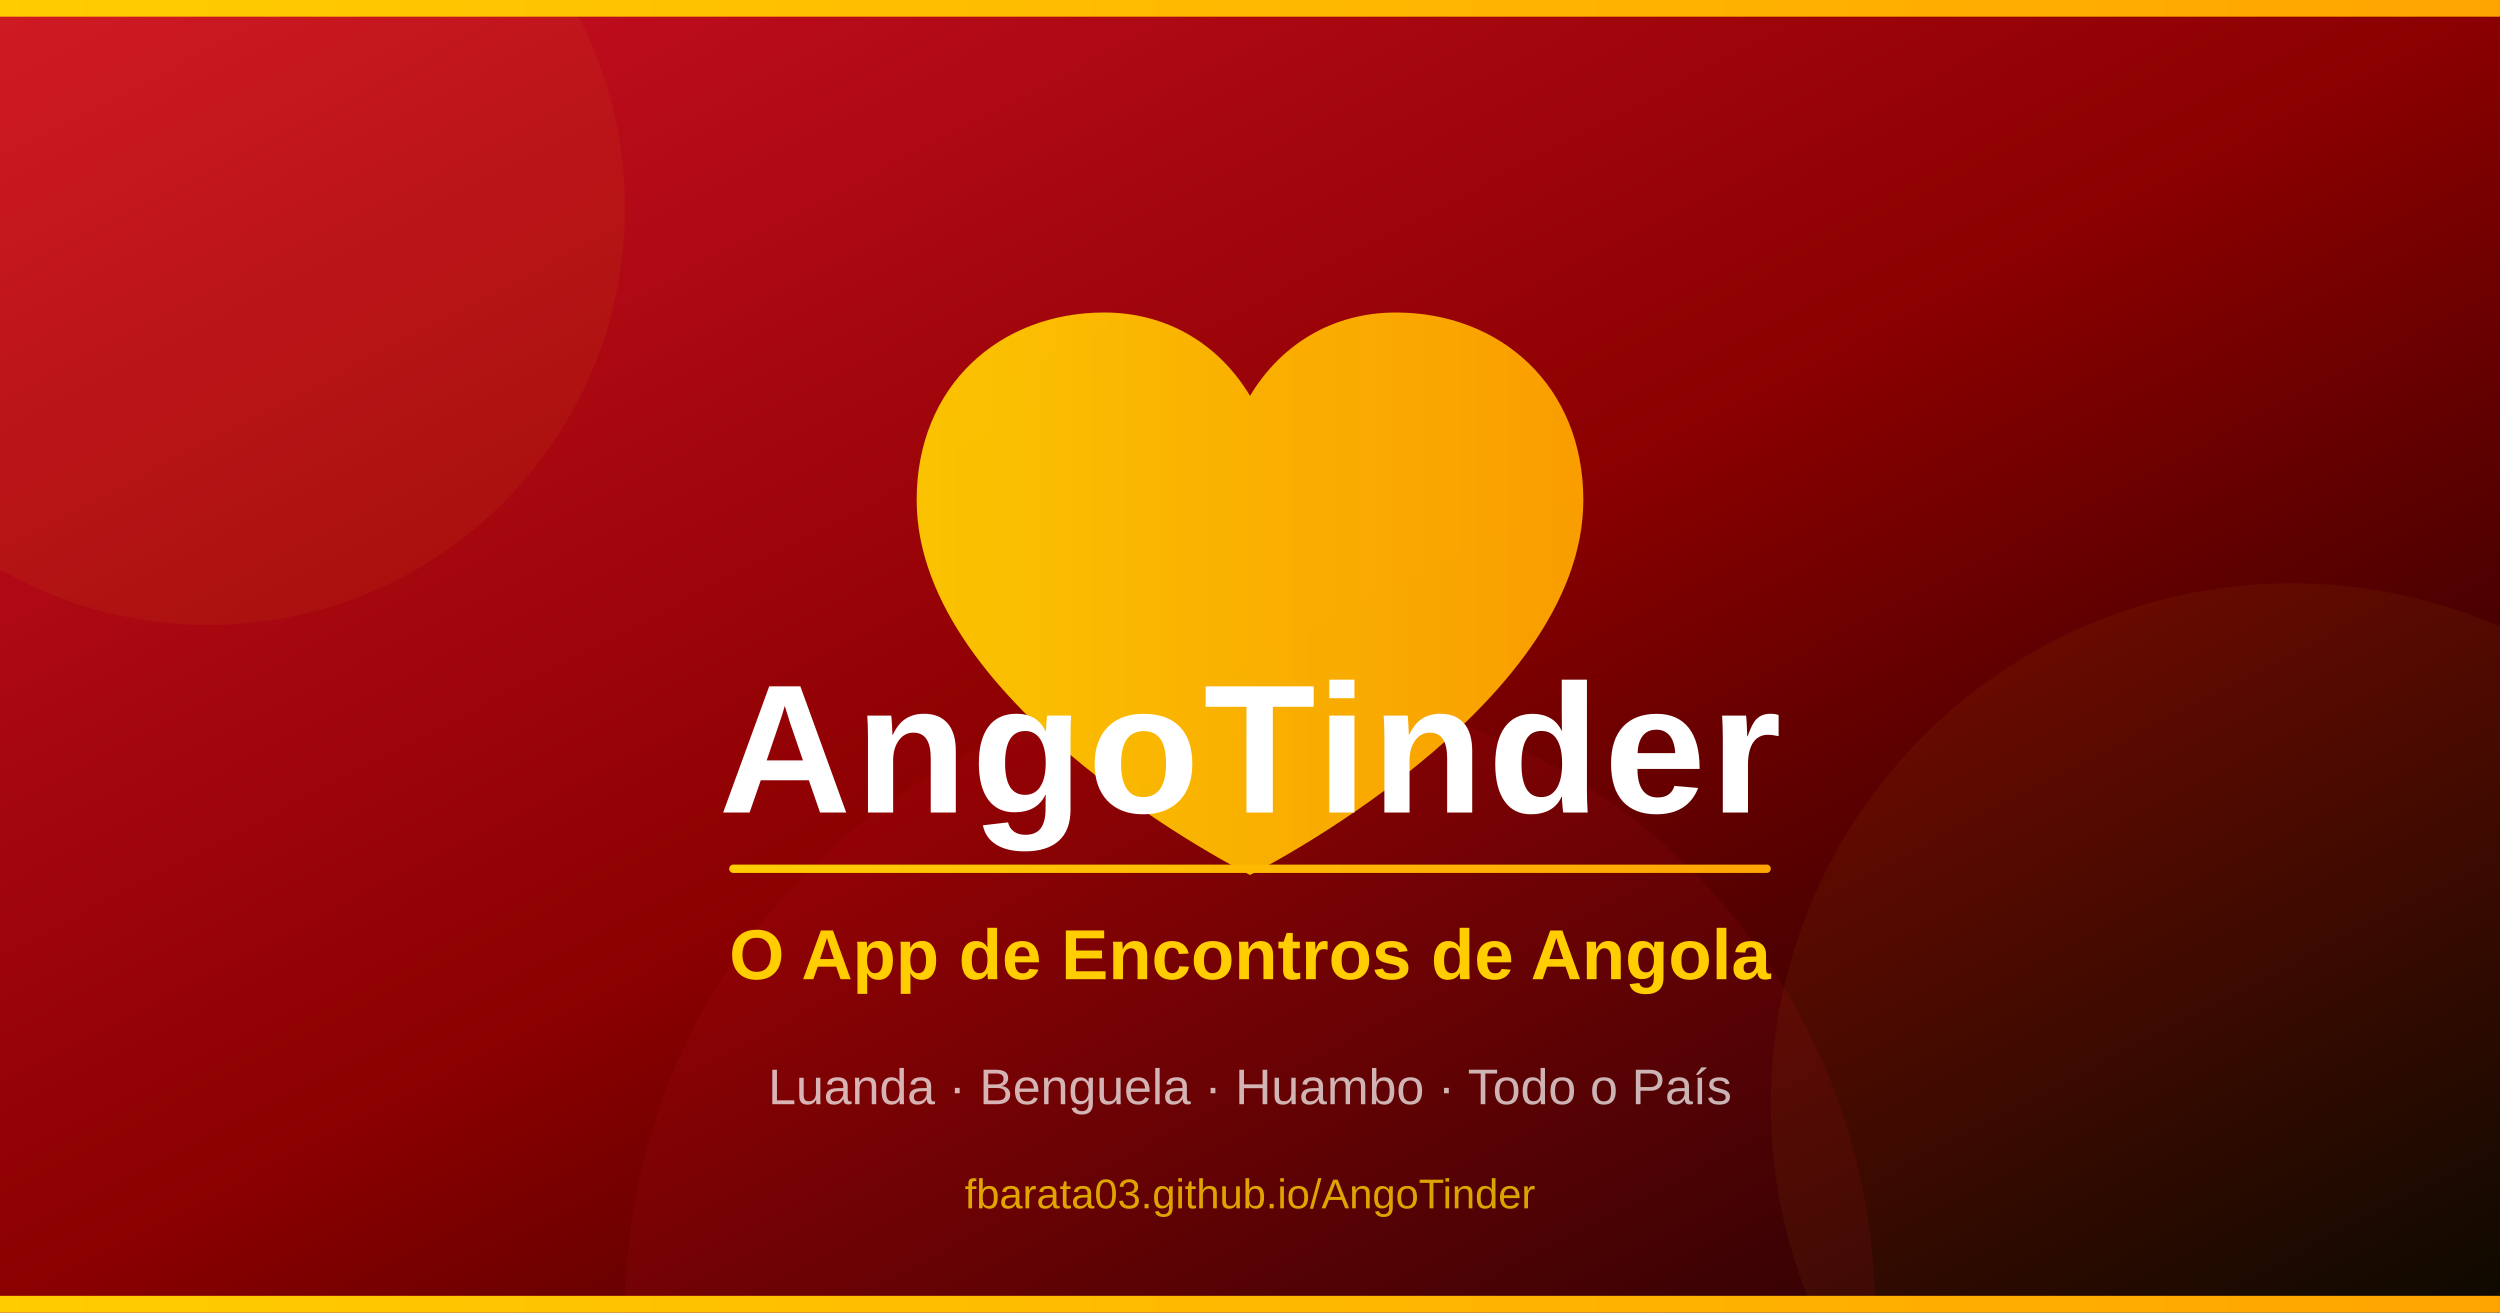
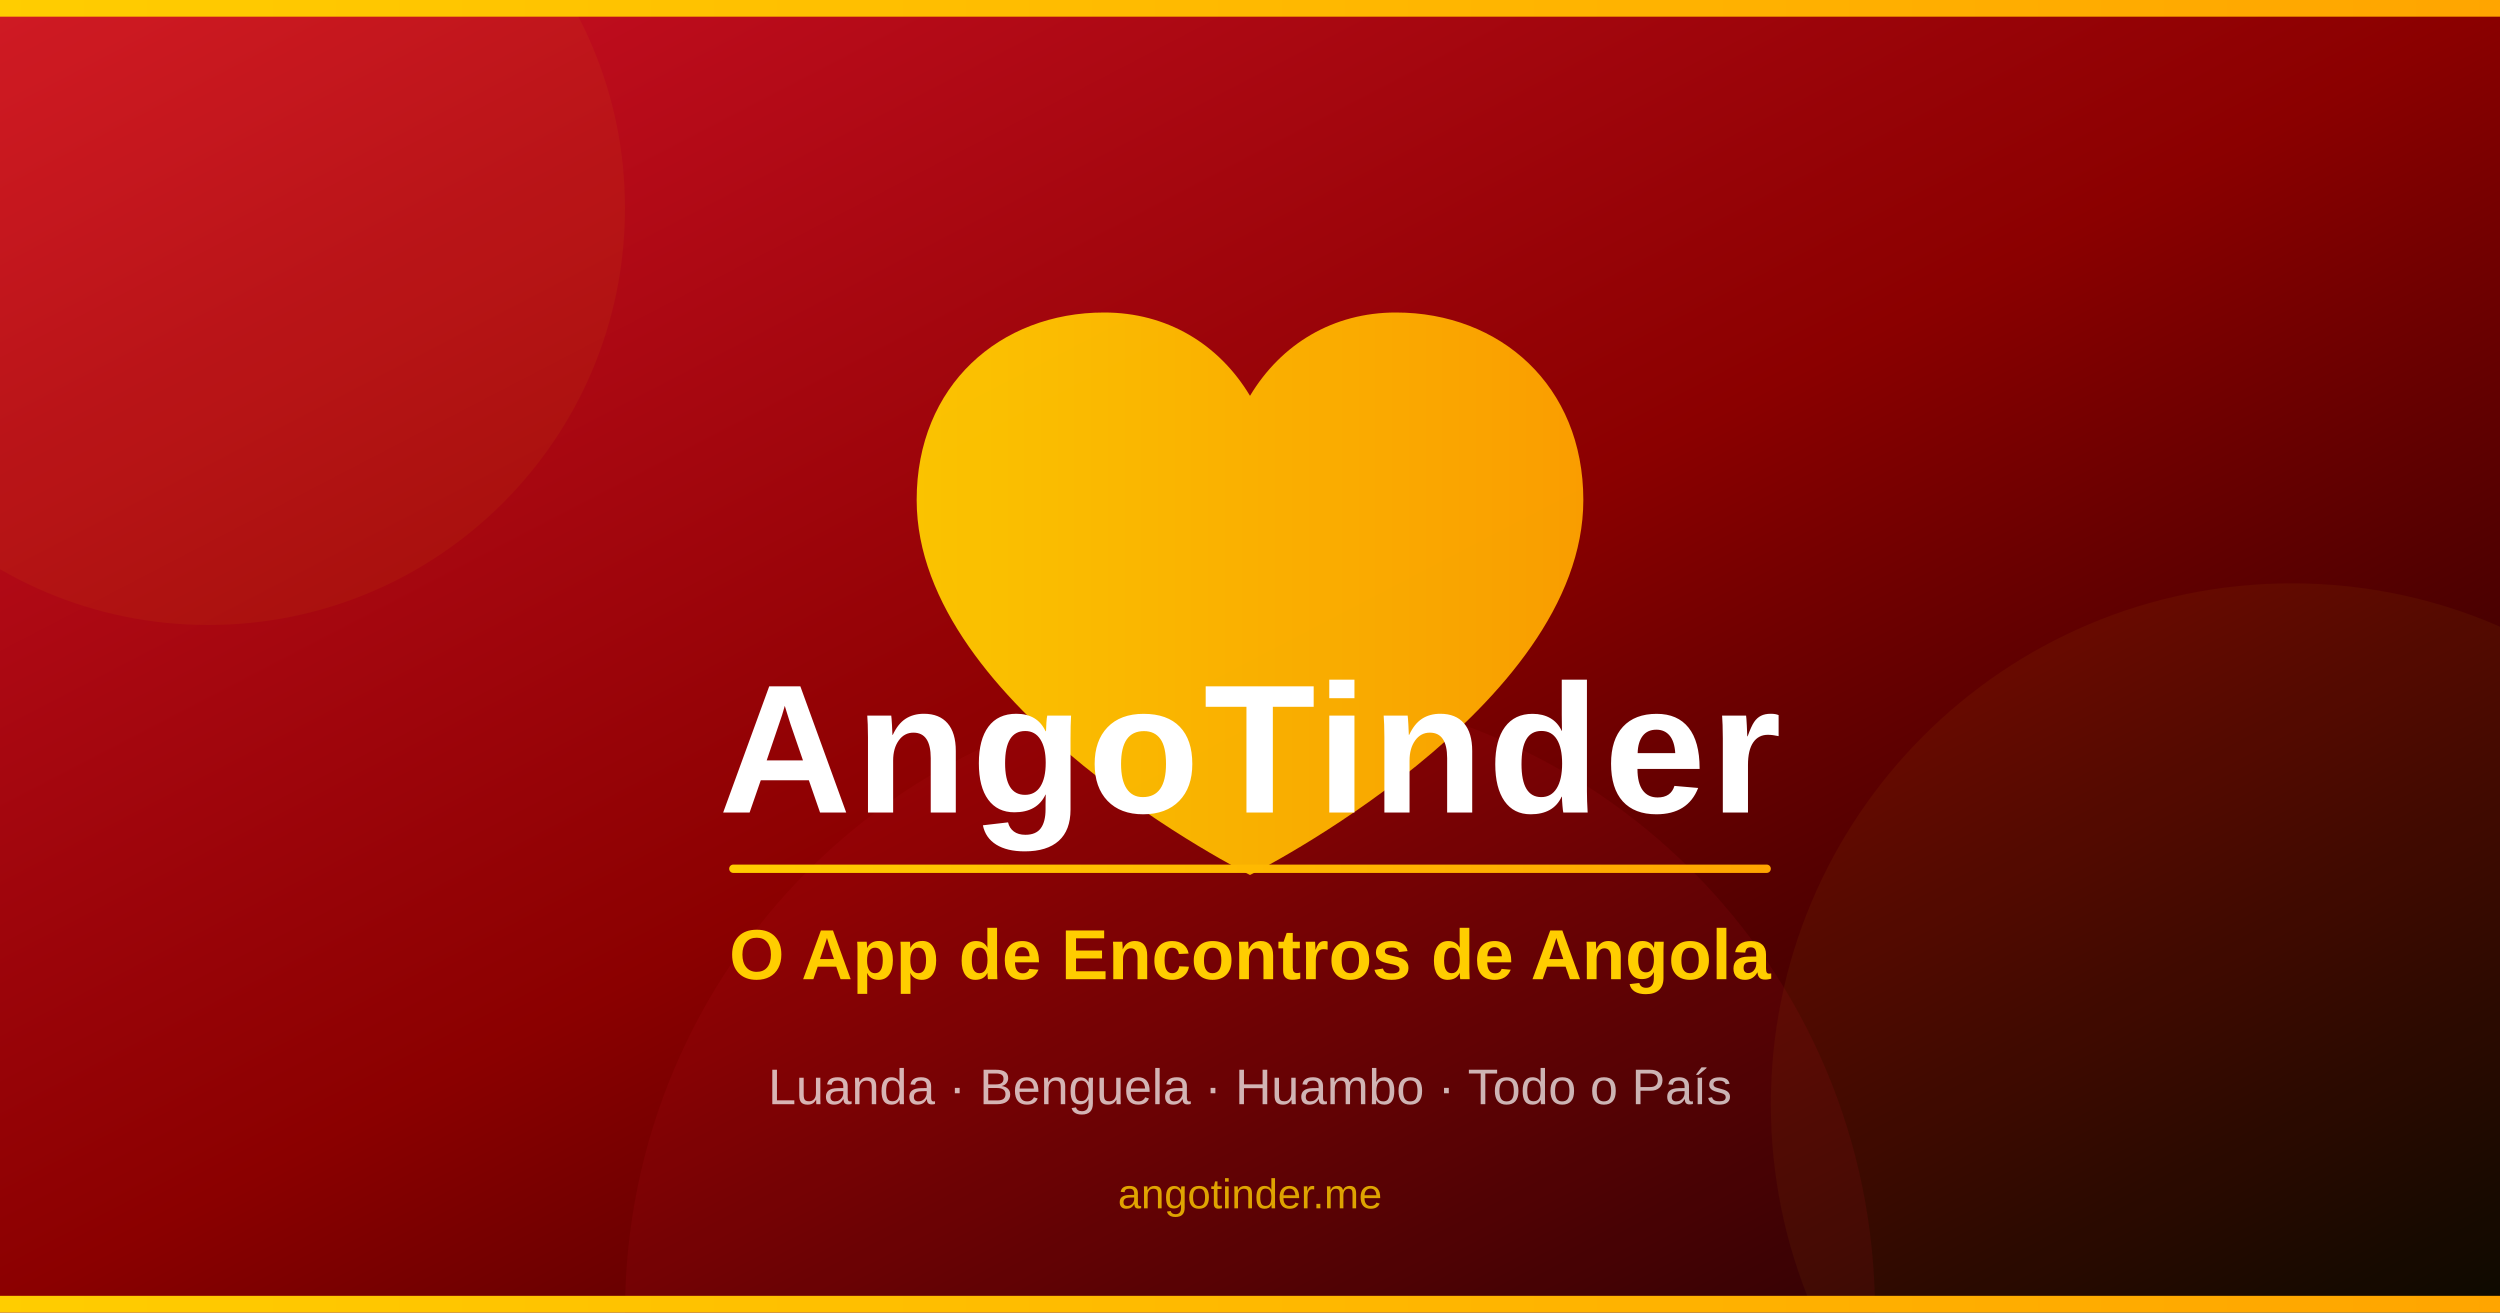
<svg xmlns="http://www.w3.org/2000/svg" width="1200" height="630" viewBox="0 0 1200 630">
  <defs>
    <linearGradient id="bg" x1="0%" y1="0%" x2="100%" y2="100%">
      <stop offset="0%" style="stop-color:#CE1126" />
      <stop offset="50%" style="stop-color:#8B0000" />
      <stop offset="100%" style="stop-color:#000000" />
    </linearGradient>
    <linearGradient id="gold" x1="0%" y1="0%" x2="100%" y2="0%">
      <stop offset="0%" style="stop-color:#FFCD00" />
      <stop offset="100%" style="stop-color:#FFA500" />
    </linearGradient>
  </defs>
  <rect width="1200" height="630" fill="url(#bg)" />
  <circle cx="100" cy="100" r="200" fill="#FFCD00" opacity="0.05" />
  <circle cx="1100" cy="530" r="250" fill="#FFCD00" opacity="0.05" />
  <circle cx="600" cy="630" r="300" fill="#CE1126" opacity="0.1" />
  <g transform="translate(420, 140)">
    <path d="M 180 280 C 180 280 20 200 20 100 C 20 45 60 10 110 10 C 140 10 165 25 180 50 C 195 25 220 10 250 10 C 300 10 340 45 340 100 C 340 200 180 280 180 280 Z" fill="url(#gold)" opacity="0.95" />
  </g>
  <rect x="0" y="0" width="1200" height="8" fill="url(#gold)" />
  <rect x="0" y="622" width="1200" height="8" fill="url(#gold)" />
  <text x="600" y="390" font-family="Arial Black, Arial, sans-serif" font-size="88" font-weight="900" fill="white" text-anchor="middle" letter-spacing="2">AngoTinder</text>
  <rect x="350" y="415" width="500" height="4" rx="2" fill="url(#gold)" />
  <text x="600" y="470" font-family="Arial, sans-serif" font-size="34" font-weight="700" fill="#FFCD00" text-anchor="middle">O App de Encontros de Angola</text>
  <text x="600" y="530" font-family="Arial, sans-serif" font-size="24" fill="rgba(255,255,255,0.7)" text-anchor="middle">Luanda · Benguela · Huambo · Todo o País</text>
-   <text x="600" y="580" font-family="Arial, sans-serif" font-size="20" fill="rgba(255,205,0,0.8)" text-anchor="middle">fbarata03.github.io/AngoTinder</text>
+   <text x="600" y="580" font-family="Arial, sans-serif" font-size="20" fill="rgba(255,205,0,0.8)" text-anchor="middle">angotinder.me</text>
</svg>
